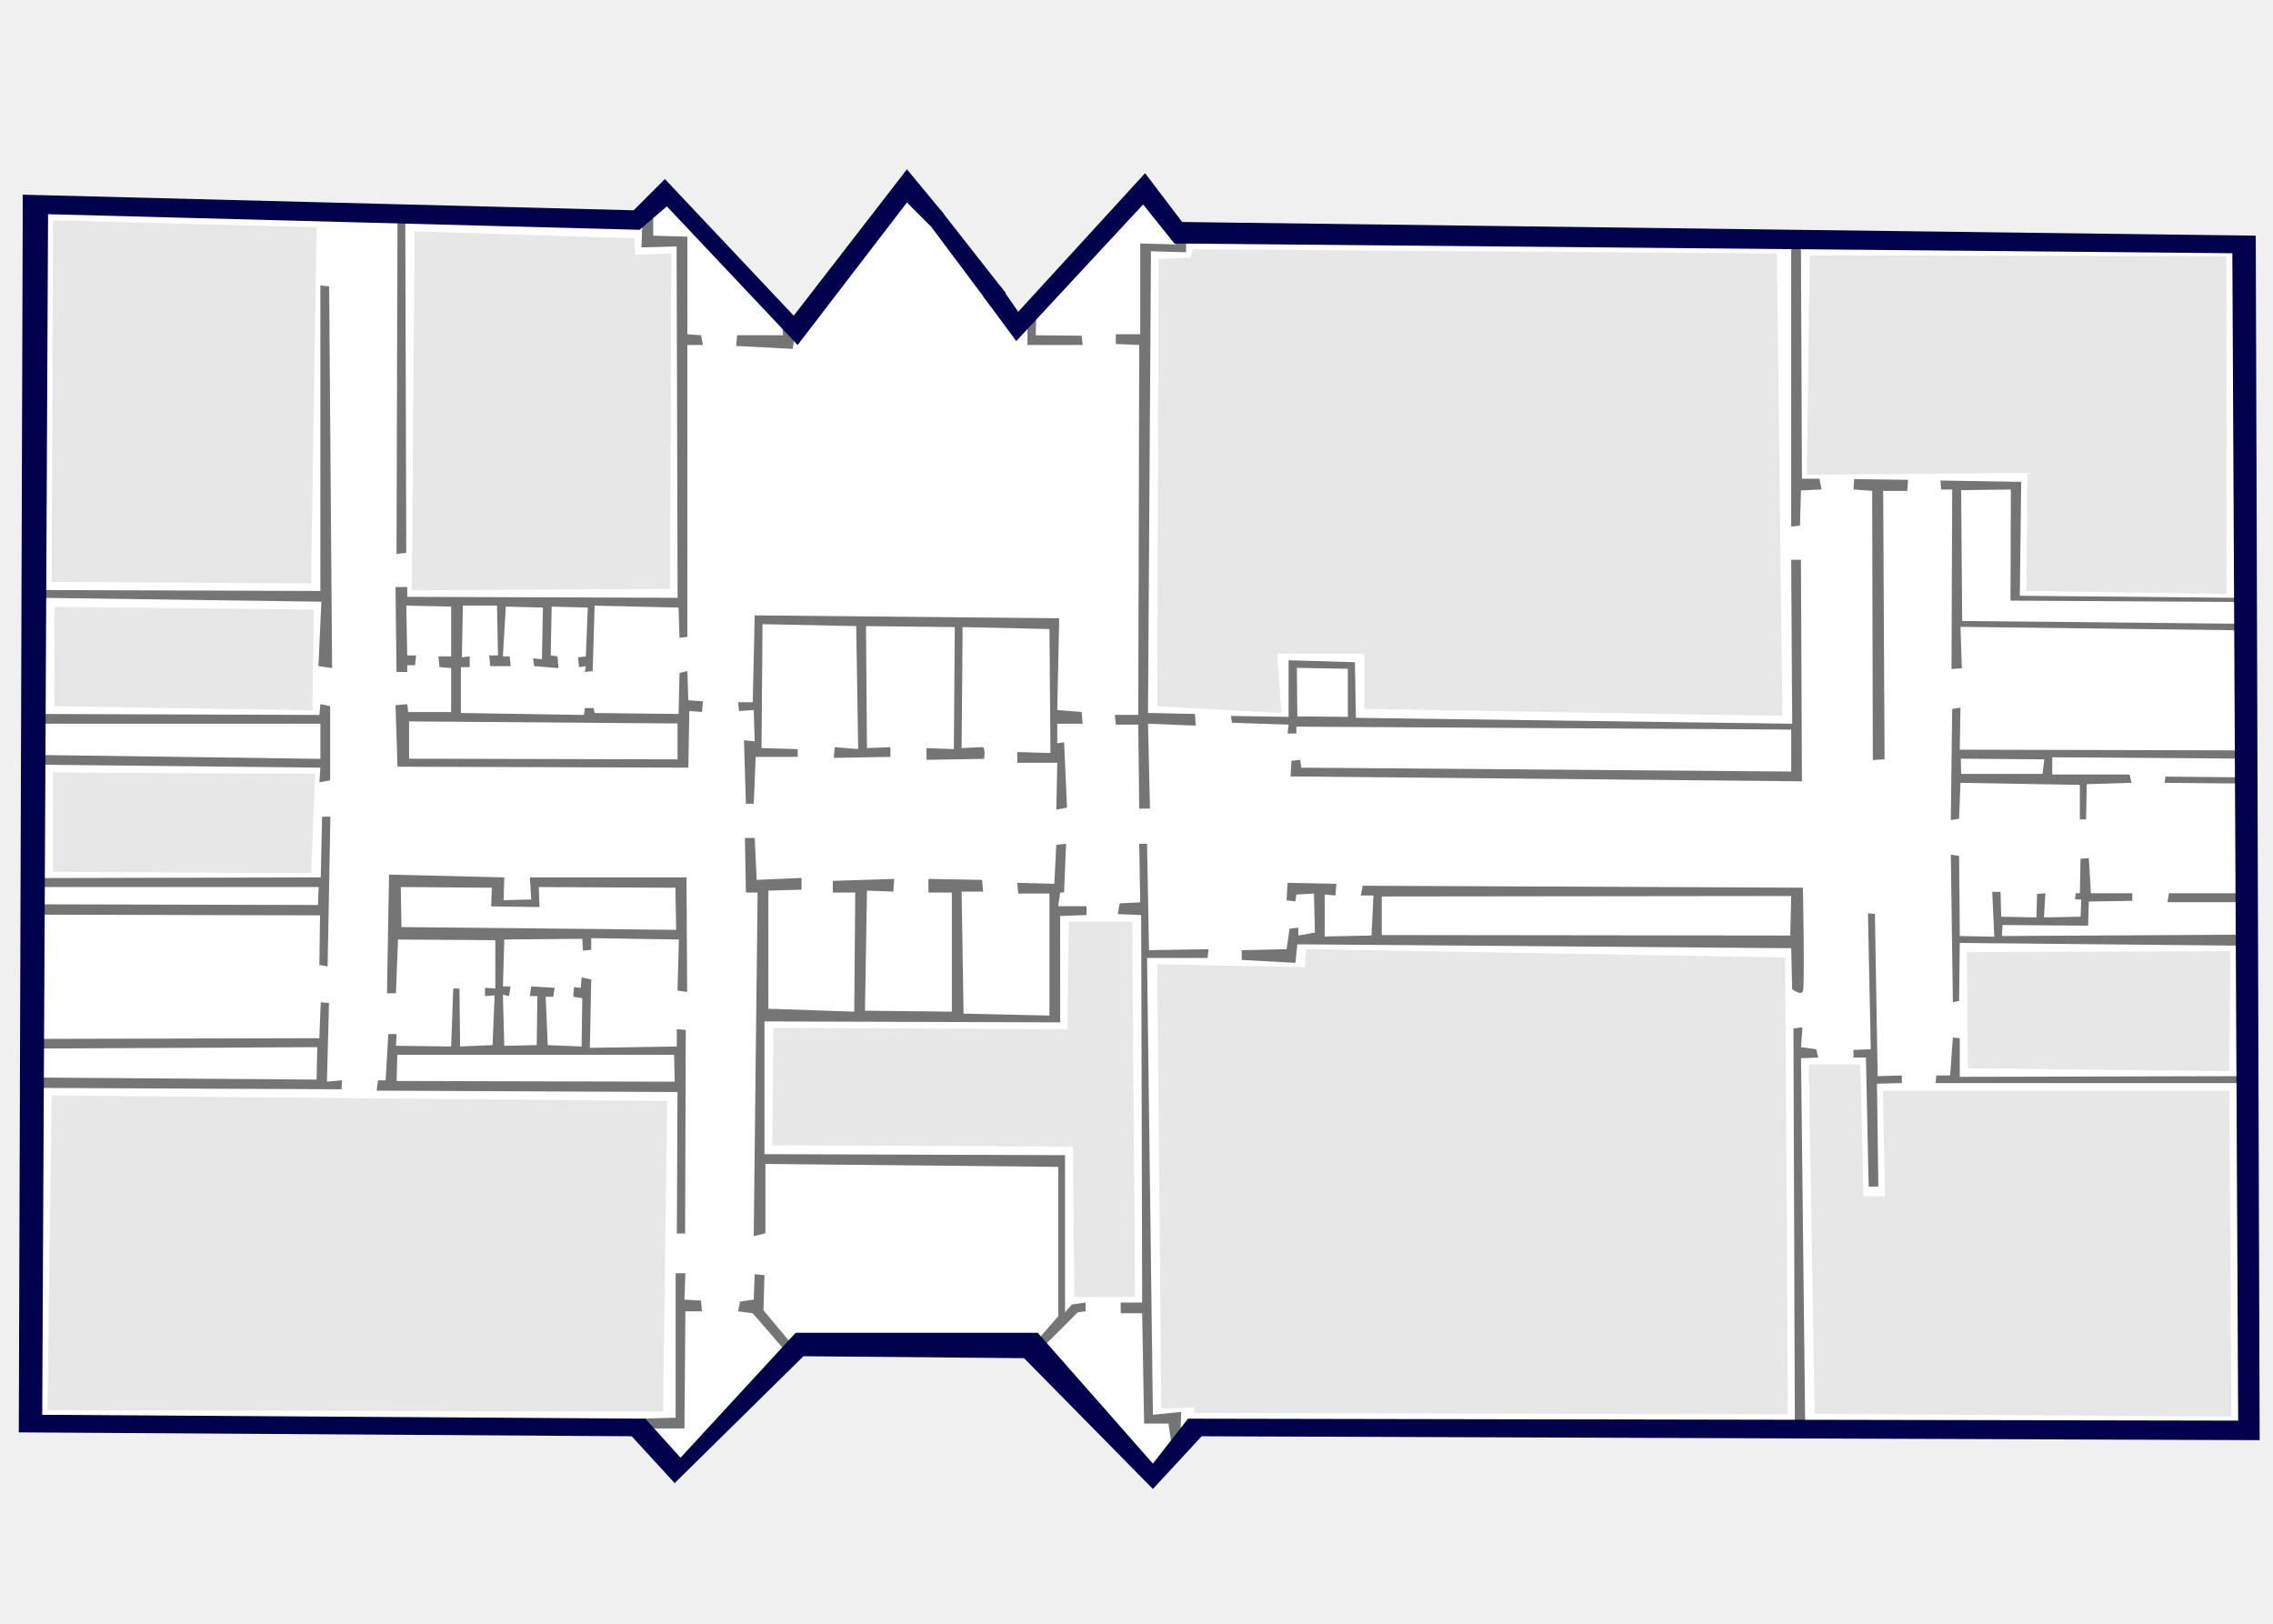
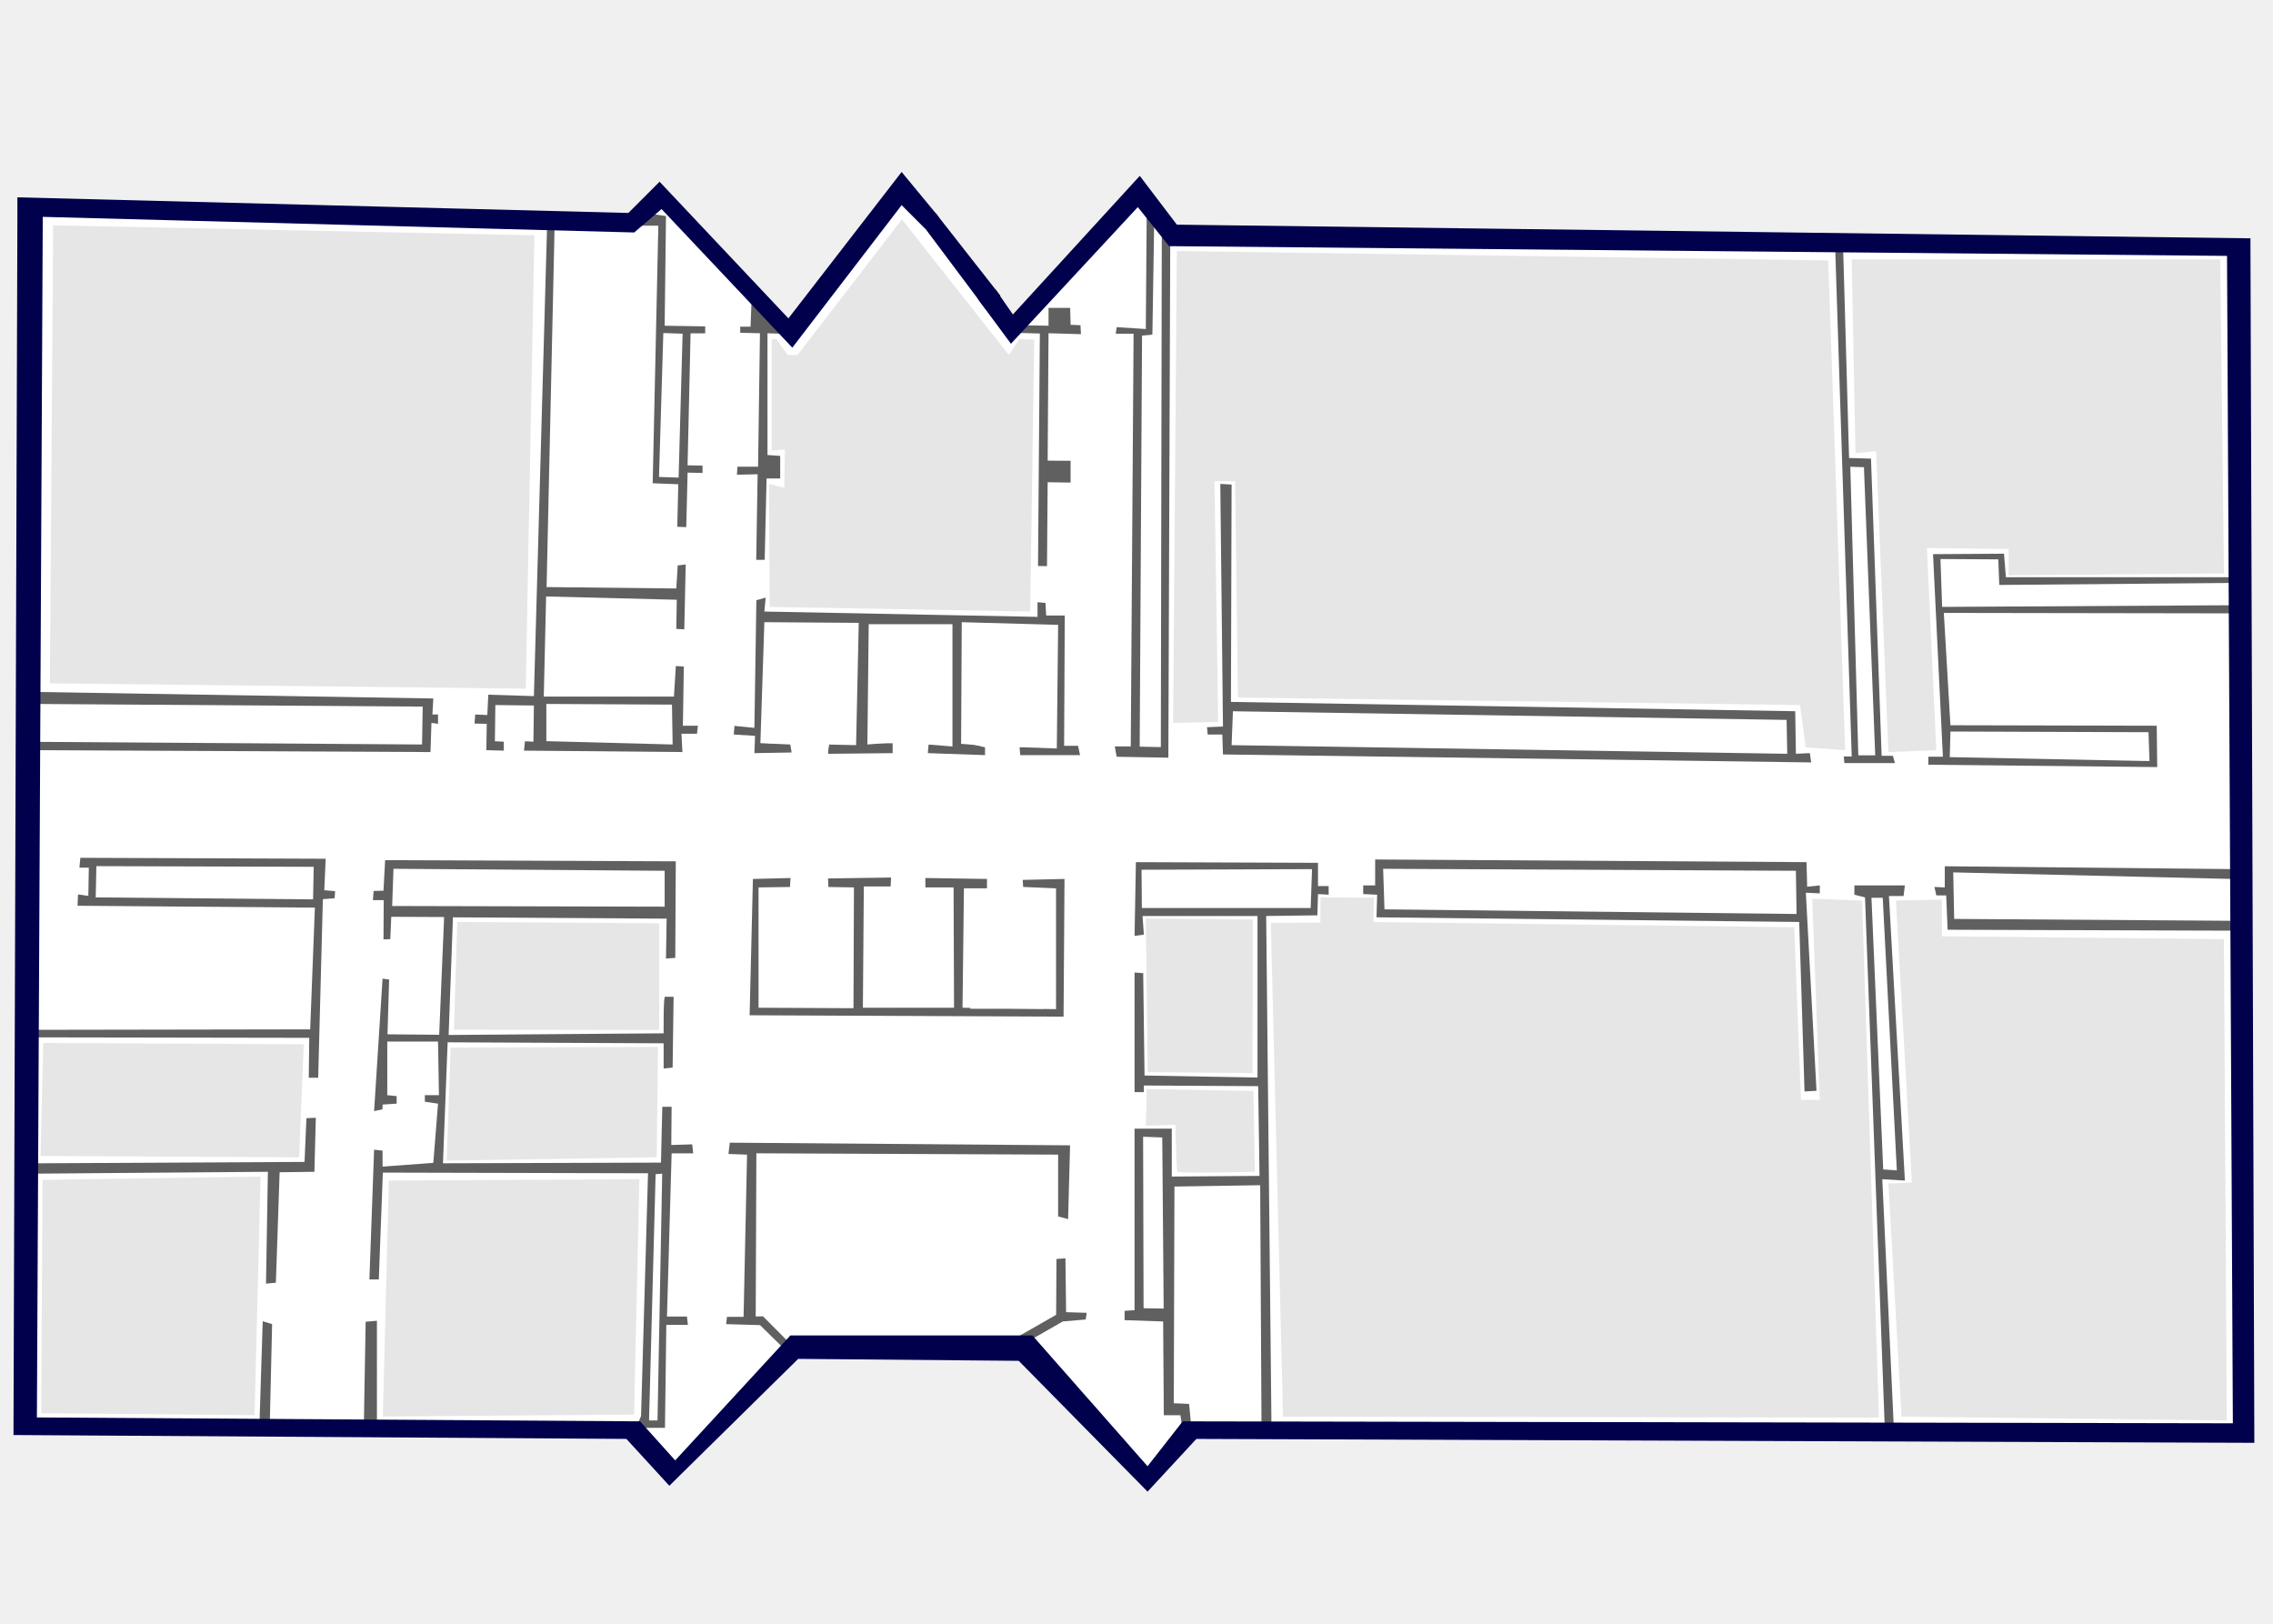
<svg xmlns="http://www.w3.org/2000/svg" width="210mm" height="150mm" viewBox="0 0 210 150" version="1.1" id="svg1" xml:space="preserve">
  <defs id="defs1" />
-   <g id="layer1" style="display:inline" />
  <path style="display:inline;fill:#ffffff;fill-opacity:1;stroke-width:0.275" d="m 3.362,18.949 -0.51,112.983 56.364,-0.255 3.316,4.336 11.477,-11.732 21.934,0.255 10.457,11.987 4.591,-5.101 96.916,1.02 L 207.14,22.52 108.694,21.5 105.633,17.164 93.902,30.171 83.955,16.654 73.243,30.936 61.256,17.419 l -2.55,3.571 z" id="path39" />
  <g id="layer2" style="display:inline">
    <g id="layer5" style="display:inline" transform="matrix(1.038328,0,0,1.038328,-4.034073,-48.38164)">
-       <path style="display:inline;fill:#757575;fill-opacity:1;stroke-width:0.265" d="m 7.295,99.087 25.097,0.087 V 71.992 l 0.782,0.087 0.261,33.955 -1.216,-0.174 0.261,-5.732 -25.097,-0.347" id="path3" />
-       <path style="fill:#757575;fill-opacity:1;stroke-width:0.265" d="m 39.253,65.739 -0.087,30.134 0.868,-0.087 -0.087,-29.787" id="path4" />
-       <path style="fill:#757575;fill-opacity:1;stroke-width:0.265" d="m 60.703,172.816 3.3,-0.087 v -12.853 h 0.868 l -0.087,2.345 1.476,0.087 0.087,0.955 H 64.871 l -0.087,10.421 h -4.082" id="path5" />
-       <path style="fill:#757575;fill-opacity:1;stroke-width:0.265" d="m 73.642,166.65 -2.779,-3.213 -1.303,-0.174 0.174,-0.868 1.216,-0.174 0.087,-2.258 0.868,0.087 -0.087,3.126 2.692,3.213" id="path6" />
-       <path style="fill:#757575;fill-opacity:1;stroke-width:0.265" d="m 7.208,110.116 25.097,0.087 0.087,-0.955 0.868,0.174 v 6.6 l -0.955,0.174 0.087,-1.303 -25.097,-0.261 0.087,-0.868 25.011,0.347 v -3.126 H 6.774" id="path7" />
-       <path style="fill:#757575;fill-opacity:1;stroke-width:0.265" d="m 61.05,66.174 -0.087,2.432 3.126,-0.087 0.087,31.263 -24.055,-0.087 v -0.868 h -1.042 l 0.087,7.555 h 0.955 v -0.608 h 0.695 l 0.087,-0.868 h -0.782 l -0.087,-4.429 3.995,0.087 v 4.429 h -1.129 l 0.087,0.955 1.042,0.087 v 3.908 H 40.208 l -0.087,-0.695 -1.042,0.087 0.174,5.471 25.879,0.087 0.087,-5.037 1.129,0.087 0.087,-0.955 -1.303,-0.087 -0.087,-2.605 -0.695,0.174 -0.087,3.647 -7.468,-0.087 -0.087,-0.434 h -0.782 l -0.087,0.608 -10.942,-0.174 v -4.082 h 0.782 v -0.955 l -0.695,0.087 0.087,-4.603 h 3.039 l 0.087,4.429 h -0.782 l 0.087,0.955 h 1.824 l -0.087,-0.868 h -0.608 l 0.261,-4.429 3.3,0.087 -0.087,4.603 -0.782,-0.087 0.087,0.695 2.171,0.174 -0.087,-1.042 -0.608,-0.087 0.087,-4.342 3.213,0.087 -0.174,4.342 -0.695,0.087 0.087,0.868 0.608,-0.087 -0.087,0.521 0.695,-0.087 0.174,-5.818 7.468,0.174 0.087,2.692 0.695,-0.087 V 77.289 h 1.389 L 66.261,76.421 65.045,76.334 V 67.65 l -3.039,-0.087 v -1.997" id="path8" />
-       <path style="fill:#757575;fill-opacity:1;stroke-width:0.265" d="m 69.474,76.421 h 4.082 l -0.087,-1.216 1.129,1.129 -0.174,1.303 -5.037,-0.261" id="path9" />
-       <path style="fill:#757575;fill-opacity:1;stroke-width:0.265" d="m 95.309,74.945 v 2.345 h 4.907 l -0.087,-0.825 -4.082,-0.043 0.043,-2.041" id="path10" />
-       <path style="fill:#757575;fill-opacity:1;stroke-width:0.265" d="m 108.466,67.389 v 0.955 l -3.126,-0.087 v 8.076 h -2.171 v 0.868 l 2.084,0.087 -0.087,32.913 h -2.084 l 0.087,0.868 h 1.997 l 0.087,7.468 h 0.955 l -0.174,-7.555 4.255,0.174 -0.087,-1.042 -4.168,-0.087 0.261,-41.076 3.126,0.087 v -1.216" id="path11" />
-       <path style="fill:#757575;fill-opacity:1;stroke-width:0.265" d="m 163.263,68.084 v 25.358 l 0.782,-0.087 0.087,-3.126 1.824,-0.087 -0.174,-0.955 h -1.563 l -0.087,-20.842" id="path12" />
-       <path style="fill:#757575;fill-opacity:1;stroke-width:0.265" d="m 113.416,110.289 5.124,0.087 v -5.037 l 5.905,0.174 0.087,4.95 38.818,0.521 -0.087,-14.589 h 0.868 l 0.087,19.713 -45.505,-0.434 0.087,-1.389 0.782,-0.087 0.087,0.695 43.595,0.347 v -3.734 l -44.029,-0.261 v 0.608 h -0.782 l 0.087,-0.782 -5.037,-0.174" id="path13" />
-       <path style="fill:#757575;fill-opacity:1;stroke-width:0.265" d="m 100.129,109.942 -2.171,-0.174 0.174,-8.163 -27.095,-0.261 -0.174,7.729 h -1.303 l 0.087,0.782 1.303,-0.087 0.087,2.779 -0.955,-0.087 0.174,5.645 h 0.695 l 0.174,-4.168 h 3.734 v -0.695 l -3.213,-0.087 0.087,-11.029 8.337,0.174 0.174,10.942 -2.084,-0.174 -0.087,0.955 5.037,-0.087 v -0.868 l -2.084,0.087 -0.087,-10.855 7.903,0.087 -0.087,10.855 -2.432,-0.087 v 1.042 l 5.124,-0.087 c 0,0 0.174,-1.042 -0.174,-1.042 -0.347,0 -1.824,0.087 -1.824,0.087 l 0.087,-10.768 7.729,0.174 0.087,11.029 -2.953,-0.087 v 0.955 h 3.561 l -0.087,4.168 0.955,-0.174 -0.261,-5.818 -0.608,0.087 v -1.737 h 2.258" id="path14" />
-       <path style="fill:#757575;fill-opacity:1;stroke-width:0.265" d="m 96.655,166.476 3.126,-3.126 0.695,-0.087 v -0.782 l -1.216,0.174 -0.608,0.695 v -13.982 l -26.747,-0.087 v -11.811 l 26.313,0.087 v -9.466 l 2.345,-0.087 v -0.782 h -2.518 l 0.174,-1.216 h 0.347 l 0.174,-4.342 -0.868,0.087 -0.174,3.474 -3.3,-0.087 0.087,0.955 h 2.779 V 136.95 l -7.642,-0.174 -0.174,-10.855 h 1.911 l -0.087,-1.042 -4.776,-0.087 v 1.216 h 2.084 v 10.595 l -7.729,-0.087 0.174,-10.682 2.345,0.087 0.087,-1.129 -5.471,0.174 v 1.042 h 1.997 l -0.087,10.595 -7.642,-0.261 v -10.508 l 2.953,-0.087 v -1.042 l -3.995,0.174 -0.174,-3.734 H 70.168 l 0.087,4.863 h 1.042 l -0.347,30.568 1.042,-0.261 V 150.15 l 26.053,0.261 v 13.287 l -2.345,2.692" id="path15" />
-       <path style="fill:#757575;fill-opacity:1;stroke-width:0.265" d="m 7.492,124.717 24.931,-0.061 0.123,-5.404 h 0.737 l -0.246,13.325 -0.737,-0.123 0.061,-4.421 -25.054,-0.061" id="path16" />
-       <path style="fill:#757575;fill-opacity:1;stroke-width:0.265" d="m 7.246,139.025 25.054,-0.061 0.123,-3.193 0.737,0.061 -0.184,7 1.351,-0.123 -0.061,0.798 -27.51,-0.123" id="path17" />
-       <path style="fill:#757575;fill-opacity:1;stroke-width:0.265" d="m 64.845,156.341 h -0.737 l 0.061,-12.588 -26.773,-0.123 0.123,-0.921 h 0.675 l 0.246,-4.114 h 0.737 l -0.061,1.044 4.913,0.061 0.184,-5.158 h 0.553 l 0.061,5.158 2.886,-0.123 0.184,-4.421 -0.86,0.061 v -0.737 l 0.921,0.061 v -4.298 l -8.658,-0.061 -0.184,4.79 h -0.798 l 0.184,-10.562 10.255,0.246 -0.061,2.026 2.456,-0.061 -0.123,-1.965 h 13.939 l 0.061,10.194 -0.86,-0.123 0.123,-4.544 -7.799,-0.123 v 1.044 l -0.737,0.061 -0.061,-1.044 -6.939,0.061 -0.123,4.176 h 0.675 l -0.123,0.86 -0.553,-0.123 0.123,4.544 2.886,-0.061 0.061,-4.36 h -0.675 l 0.123,-0.86 2.088,0.123 -0.123,0.798 h -0.675 l 0.184,4.298 3.009,0.123 0.061,-4.298 -0.798,-0.123 0.061,-0.86 0.614,0.061 0.061,-0.921 0.86,0.184 -0.123,6.079 7.737,-0.123 v -1.535 l 0.798,0.061" id="path18" />
-       <path style="fill:#757575;fill-opacity:1;stroke-width:0.265" d="M 108.118,175.074 107.858,173.25 h -2.171 l -0.174,-9.813 h -1.911 v -0.955 h 1.911 l -0.087,-34.476 -2.084,-0.087 0.174,-0.955 1.824,-0.087 -0.087,-5.211 h 0.695 l 0.174,9.466 5.297,-0.087 -0.087,0.782 h -5.384 l 0.521,40.642 2.518,-0.261 L 108.9,174.9" id="path19" />
-       <path style="fill:#757575;fill-opacity:1;stroke-width:0.265" d="m 114.371,131.132 3.995,-0.087 0.261,-1.824 0.782,-0.087 v 0.695 l 1.476,-0.261 -0.087,-3.474 -1.563,0.087 -0.087,0.608 -0.782,-0.087 0.087,-1.563 4.342,0.087 -0.087,1.042 -0.955,-0.087 v 3.734 l 4.168,-0.087 0.174,-3.561 h -1.129 l 0.174,-0.868 39.166,0.174 c 0,0 0.174,8.771 0,9.205 -0.174,0.434 -0.955,-0.174 -0.955,-0.174 l -0.087,-3.647 -43.942,-0.347 -0.174,1.65 L 114.371,132" id="path20" />
-       <path style="fill:#757575;fill-opacity:1;stroke-width:0.265" d="m 163.464,138.104 0.123,35.37 0.921,0.061 -0.368,-32.791 1.535,-0.061 -0.184,-0.737 -1.351,-0.184 0.123,-1.781" id="path21" />
-       <path style="fill:#757575;fill-opacity:1;stroke-width:0.265" d="m 170.096,127.849 0.246,12.097 -1.535,0.061 v 0.675 h 1.105 l 0.246,11.483 h 0.86 l -0.123,-9.15 2.211,-0.061 v -0.675 l -2.149,0.061 -0.246,-14.431" id="path22" />
-       <path style="fill:#757575;fill-opacity:1;stroke-width:0.265" d="m 168.868,89.224 4.79,0.061 -0.061,0.983 h -2.149 l 0.123,23.887 -1.044,0.061 -0.061,-23.949 -1.658,-0.123" id="path23" />
-       <path style="fill:#757575;fill-opacity:1;stroke-width:0.265" d="m 176.176,142.279 h 1.228 l 0.246,-3.377 0.614,0.061 v 3.439 l 25.115,-0.061 -0.061,0.614 h -27.203" id="path24" />
-       <path style="fill:#757575;fill-opacity:1;stroke-width:0.265" d="m 177.465,122.629 0.184,13.141 0.553,-0.123 0.061,-5.158 25.177,0.246 -0.246,-0.983 -21.185,0.123 0.061,-0.983 7.614,0.061 0.061,-2.149 3.869,-0.061 v -0.675 h -3.684 l -0.184,-3.132 -0.737,0.061 -0.061,3.07 h -0.368 l -0.061,0.553 h 0.553 l -0.061,1.535 -3.255,0.061 0.123,-2.149 -0.737,0.061 -0.061,2.088 -3.132,-0.061 -0.061,-2.211 h -0.737 l 0.184,3.991 -3.07,-0.061 -0.061,-7.123" id="path25" />
-       <path style="fill:#757575;fill-opacity:1;stroke-width:0.265" d="m 177.588,109.672 -0.123,9.886 0.737,-0.123 0.123,-3.193 10.623,0.184 v 3.07 h 0.553 l 0.061,-3.132 3.991,-0.123 -0.184,-0.737 h -6.878 v -1.535 l 17.255,0.123 -0.368,-0.737 -25.115,-0.061 0.061,-3.746" id="path26" />
-       <path style="fill:#757575;fill-opacity:1;stroke-width:0.265" d="m 203.195,99.786 -19.589,-0.184 0.123,-10.132 -7.185,-0.123 0.061,0.798 h 0.983 l -0.061,15.966 0.921,-0.061 -0.123,-3.684 24.87,0.307" id="path27" />
-       <path style="fill:#757575;fill-opacity:1;stroke-width:0.265" d="m 196.87,126.068 h 6.878 l -0.184,0.798 h -6.816" id="path28" />
-       <path style="fill:#757575;fill-opacity:1;stroke-width:0.265" d="m 196.563,115.69 -0.061,0.553 6.571,0.061 v -0.553" id="path29" />
+       <path style="display:inline;fill:#606060;fill-opacity:1;stroke-width:0.265" d="m 174.149,132.393 -1.842,-49.494 -0.983,-0.246 v -0.86 h 4.667 l -0.123,0.983 h -1.351 l 1.474,26.282 -2.088,-0.123 1.105,23.826 z" id="path3" transform="matrix(0.9630873,0,0,0.9630873,3.885164,46.59575)" />
+       <path style="display:inline;fill:#606060;fill-opacity:1;stroke-width:0.265" d="m 206.293,80.286 -26.617,-0.261 v 1.954 l -0.955,-0.043 0.174,0.782 h 0.912 l 0.13,3.17 26.443,0.087 -0.087,-0.912 -25.749,-0.174 -0.087,-4.299 25.836,0.608 z" id="path4" transform="matrix(0.9630873,0,0,0.9630873,3.885164,46.59575)" />
+       <path style="display:inline;fill:#606060;fill-opacity:1;stroke-width:0.265" d="m 117.471,131.901 -0.491,-47.283 4.728,-0.061 0.061,-1.965 0.983,0.061 v -0.798 h -0.983 v -2.149 l -16.825,-0.061 -0.123,6.816 0.86,-0.123 -0.123,-1.719 h 10.623 v 14.922 l -10.439,-0.184 -0.123,-9.457 -0.798,-0.061 v 11.053 h 0.86 v -0.614 l 10.562,0.061 0.123,8.29 -8.106,0.061 v -4.421 h -3.439 v 16.764 l -0.921,0.061 v 0.86 l 3.562,0.123 0.061,8.658 h 1.535 l 0.246,1.658 c 0,0 0.737,-0.43 0.737,-0.675 0,-0.246 -0.184,-2.026 -0.184,-2.026 l -1.412,-0.061 0.061,-20.019 7.921,-0.123 0.123,22.536 z" id="path5" transform="matrix(0.9630873,0,0,0.9630873,3.885164,46.59575)" />
+       <path style="display:inline;fill:#606060;fill-opacity:1;stroke-width:0.265" d="m 167.824,100.768 -1.105,0.061 -0.491,-15.659 -39.055,-0.43 0.061,-2.088 -1.29,-0.061 v -0.798 h 1.105 v -2.395 l 39.853,0.246 0.061,2.272 1.167,-0.123 v 0.737 l -1.29,-0.061 z" id="path6" transform="matrix(0.9630873,0,0,0.9630873,3.885164,46.59575)" />
+       <path style="display:inline;fill:#606060;fill-opacity:1;stroke-width:0.265" d="m 33.782,122.1 -0.174,9.987 h 1.216 v -10.074 z" id="path7" transform="matrix(0.9630873,0,0,0.9630873,3.885164,46.59575)" />
+       <path style="display:inline;fill:#606060;fill-opacity:1;stroke-width:0.265" d="m 34.997,118.192 h -0.868 l 0.434,-11.984 0.782,0.087 v 1.476 l 4.689,-0.347 0.434,-5.471 -1.216,-0.174 v -0.608 h 1.303 l -0.087,-4.95 h -4.689 v 4.95 l 0.868,0.087 v 0.695 l -1.303,0.087 v 0.434 l -0.782,0.174 0.782,-12.245 0.608,0.087 -0.152,5.059 4.776,0.043 0.456,-10.877 -4.885,-0.022 -0.087,2.063 -0.63,0.022 0.022,-3.626 h -0.999 l 0.065,-0.847 0.912,-0.022 0.152,-2.822 26.852,0.107 -0.046,8.919 -0.86,0.061 0.061,-3.684 -19.742,-0.123 -0.399,10.869 19.865,-0.153 c 0,0 -0.031,-3.377 0.123,-3.377 h 0.798 l -0.092,6.54 -0.829,0.092 v -2.333 l -19.957,-0.092 -0.43,11.176 20.141,-0.061 0.123,-5.158 h 0.86 l -0.031,3.531 1.934,-0.061 0.092,0.829 H 62.051 l -0.43,15.075 h 1.842 l 0.092,0.768 h -1.996 l -0.123,9.518 h -3.684 l 1.29,-0.645 0.184,-0.461 0.645,-22.413 -24.501,-0.061 z" id="path8" transform="matrix(0.9630873,0,0,0.9630873,3.885164,46.59575)" />
+       <path style="display:inline;fill:#606060;fill-opacity:1;stroke-width:0.265" d="m 3.039,107.467 25.097,-0.13 0.174,-4.038 0.868,-0.043 -0.13,4.993 -3.213,0.043 -0.347,10.204 -0.912,0.087 0.174,-10.334 -21.797,0.174 z" id="path9" transform="matrix(0.9630873,0,0,0.9630873,3.885164,46.59575)" />
+       <path style="display:inline;fill:#606060;fill-opacity:1;stroke-width:0.265" d="m 24.272,122.057 -0.304,9.639 0.955,-0.043 0.217,-9.336 z" id="path10" transform="matrix(0.9630873,0,0,0.9630873,3.885164,46.59575)" />
+       <path style="display:inline;fill:#606060;fill-opacity:1;stroke-width:0.265" d="m 28.528,99.564 h 0.868 l 0.434,-16.5 1.086,-0.087 0.043,-0.651 -0.999,-0.087 0.13,-2.909 -22.666,-0.087 -0.087,0.912 h 0.868 l -0.043,2.605 -0.955,-0.13 -0.043,1.042 21.928,0.174 -0.434,11.246 -25.445,0.043 v 0.695 l 25.358,0.043 z" id="path11" transform="matrix(0.9630873,0,0,0.9630873,3.885164,46.59575)" />
+       <path style="display:inline;fill:#606060;fill-opacity:1;stroke-width:0.265" d="m 2.953,63.916 37.082,0.608 -0.087,1.476 h 0.521 V 66.868 L 39.861,66.782 39.774,69.474 2.779,69.3 Z" id="path12" transform="matrix(0.9630873,0,0,0.9630873,3.885164,46.59575)" />
+       <path style="display:inline;fill:#606060;fill-opacity:1;stroke-width:0.265" d="m 43.84,66.843 0.066,-0.838 1.116,0.049 0.092,-1.878 4.212,0.13 1.216,-43.334 h 0.695 l -0.738,33.261 11.984,0.13 0.13,-2.128 0.738,-0.087 -0.13,5.992 -0.738,-0.043 0.043,-2.692 -12.071,-0.304 L 50.238,64.35 h 12.028 l 0.174,-2.822 0.738,0.043 -0.087,5.471 h 1.389 l -0.087,0.738 h -1.433 l 0.087,1.693 -14.633,-0.13 0.087,-0.868 0.782,0.043 0.043,-3.343 -3.561,-0.043 -0.043,3.343 0.825,0.043 v 0.825 l -1.614,-0.043 0.036,-2.434 z" id="path13" transform="matrix(0.9630873,0,0,0.9630873,3.885164,46.59575)" />
+       <path style="display:inline;fill:#606060;fill-opacity:1;stroke-width:0.265" d="m 59.626,19.712 c 0.307,0 1.904,0.246 1.904,0.246 l -0.123,10.132 3.746,0.061 v 0.645 H 63.801 l -0.276,12.189 1.382,0.031 v 0.675 l -1.382,-0.031 -0.123,5.035 -0.829,-0.031 0.092,-3.93 -2.364,-0.092 0.522,-23.795 h -1.781 z" id="path14" transform="matrix(0.9630873,0,0,0.9630873,3.885164,46.59575)" />
+       <path style="display:inline;fill:#606060;fill-opacity:1;stroke-width:0.265" d="m 69.43,27.92 -0.087,2.258 h -0.955 v 0.564 l 1.824,0.043 -0.174,12.332 H 68.128 l -0.043,0.738 1.911,-0.043 -0.13,7.903 h 0.782 l 0.174,-7.512 h 1.259 V 42.118 L 70.907,42.032 V 30.786 l 1.259,0.043 -0.217,-1.216 z" id="path15" transform="matrix(0.9630873,0,0,0.9630873,3.885164,46.59575)" />
+       <path style="display:inline;fill:#606060;fill-opacity:1;stroke-width:0.265" d="m 94.311,30.047 2.562,0.043 v -1.65 h 1.997 l 0.043,1.563 0.912,0.043 0.043,0.825 -2.996,-0.087 -0.08,11.769 2.119,0.015 v 2.011 l -2.119,-0.031 -0.061,7.753 -0.829,-0.015 0.169,-21.477 -2.272,-0.061 z" id="path16" transform="matrix(0.9630873,0,0,0.9630873,3.885164,46.59575)" />
+       <path style="display:inline;fill:#606060;fill-opacity:1;stroke-width:0.265" d="m 69.881,55.45 -0.184,11.79 -1.842,-0.184 -0.061,0.798 1.965,0.123 -0.061,1.597 3.439,-0.061 -0.123,-0.737 -2.763,-0.123 0.368,-11.176 8.72,0.061 -0.246,11.299 -2.64,-0.061 0.061,0.86 5.956,-0.061 v -0.983 l -2.333,0.184 0.123,-11.115 h 7.737 v 11.299 l -2.211,-0.184 -0.061,0.798 5.281,0.184 v -0.86 l -2.211,-0.184 0.061,-11.237 8.904,0.246 -0.123,11.422 -3.439,-0.123 0.061,0.737 h 5.527 L 99.602,68.898 h -1.29 l 0.061,-12.036 h -1.719 l -0.061,-1.167 -0.737,-0.061 v 1.351 l -25.238,-0.491 0.123,-1.29" id="path17" transform="matrix(0.9630873,0,0,0.9630873,3.885164,46.59575)" />
+       <path style="display:inline;fill:#606060;fill-opacity:1;stroke-width:0.265" d="m 69.561,81.197 -0.304,12.592 29.005,0.13 0.087,-12.722 -3.864,0.087 0.043,0.651 3.039,0.13 v 11.159 l -8.641,-0.13 0.13,-11.029 h 2.171 v -0.868 l -5.732,-0.087 v 0.868 h 2.605 l 0.043,11.116 H 79.721 l 0.087,-11.203 h 2.475 l 0.043,-0.825 -6.036,0.087 0.043,0.782 2.562,0.043 -0.043,11.159 -8.771,-0.043 V 81.979 l 2.909,-0.043 0.043,-0.825 z" id="path18" transform="matrix(0.9630873,0,0,0.9630873,3.885164,46.59575)" />
+       <path style="display:inline;fill:#606060;fill-opacity:1;stroke-width:0.265" d="m 97.759,112.374 v -5.711 l -27.879,-0.123 -0.061,15.075 0.675,-0.015 2.456,2.472 -0.414,0.614 -2.318,-2.272 -3.132,-0.092 0.077,-0.675 h 1.535 l 0.322,-14.983 -1.719,-0.061 0.123,-1.044 31.44,0.246 -0.184,6.816 z" id="path19" transform="matrix(0.9630873,0,0,0.9630873,3.885164,46.59575)" />
+       <path style="display:inline;fill:#606060;fill-opacity:1;stroke-width:0.265" d="m 94.136,123.427 3.439,-1.965 0.031,-5.158 0.829,-0.061 0.061,4.974 1.904,0.061 -0.092,0.614 -2.119,0.184 -3.592,2.057 z" id="path20" transform="matrix(0.9630873,0,0,0.9630873,3.885164,46.59575)" />
+       <path style="display:inline;fill:#606060;fill-opacity:1;stroke-width:0.265" d="m 105.947,19.192 -0.087,11.203 -2.692,-0.174 -0.087,0.608 h 1.65 l -0.261,38.124 h -1.476 l 0.174,0.955 4.776,0.087 0.174,-47.937 -0.782,-0.434 -0.087,47.394 -1.954,-0.043 0.217,-37.972 0.955,-0.087 0.174,-10.768 z" id="path21" transform="matrix(0.9630873,0,0,0.9630873,3.885164,46.59575)" />
+       <path style="display:inline;fill:#606060;fill-opacity:1;stroke-width:0.265" d="m 112.743,44.704 0.246,22.413 -1.474,0.061 0.061,0.675 h 1.351 l 0.061,1.842 54.345,0.737 -0.123,-0.86 -1.29,0.061 -0.061,-3.93 -52.134,-0.86 0.061,-20.08 z" id="path22" transform="matrix(0.9630873,0,0,0.9630873,3.885164,46.59575)" />
+       <path style="display:inline;fill:#606060;fill-opacity:1;stroke-width:0.265" d="m 169.544,22.72 1.535,47.16 h -0.737 l 0.061,0.614 h 4.667 L 174.886,69.819 h -1.044 l -0.983,-27.449 -2.026,-0.061 -0.553,-19.589 z" id="path23" transform="matrix(0.9630873,0,0,0.9630873,3.885164,46.59575)" />
+       <path style="display:inline;fill:#606060;fill-opacity:1;stroke-width:0.265" d="m 206.207,53.321 h -20.886 l -0.174,-2.171 -6.557,0.043 0.912,18.714 h -1.346 v 0.738 l 21.146,0.217 -0.043,-3.821 -19.062,-0.043 -0.608,-10.378 26.878,0.043 z" id="path24" transform="matrix(0.9630873,0,0,0.9630873,3.885164,46.59575)" />
    </g>
    <g id="g45" style="display:inline;fill:#ffffff;fill-opacity:1" transform="matrix(1.163316,0,0,1.163316,-11.36289,-70.17699)">
-       <path style="display:inline;fill:#ffffff;fill-opacity:1;stroke-width:0.265" d="M 7.43,125.515 H 32.238 l -0.061,1.597 -25.238,-0.061" id="path30" transform="matrix(0.8925586,0,0,0.8925586,6.299935,18.73554)" />
-       <path style="display:inline;fill:#ffffff;fill-opacity:1;stroke-width:0.265" d="m 7,139.884 25.115,-0.123 -0.061,2.886 -25.3,-0.184" id="path31" transform="matrix(0.8925586,0,0,0.8925586,6.299935,18.73554)" />
-       <path style="fill:#ffffff;fill-opacity:1;stroke-width:0.236" d="m 41.652,133.944 -0.055,-3.179 7.235,0.055 -0.055,1.48 3.837,0.055 -0.055,-1.589 10.852,0.055 0.055,3.343 z" id="path32" />
-       <path style="fill:#ffffff;fill-opacity:1;stroke-width:0.236" d="m 42.255,117.611 v 2.96 l 21.321,0.055 v -2.85" id="path33" />
-       <path style="fill:#ffffff;fill-opacity:1;stroke-width:0.236" d="m 41.323,144.084 -0.055,2.083 22.088,0.055 -0.055,-2.138" id="path34" />
-       <path style="fill:#ffffff;fill-opacity:1;stroke-width:0.236" d="m 119.506,131.515 v 3.062 l 32.439,0.039 0.077,-3.139" id="path35" />
-       <path style="fill:#ffffff;fill-opacity:1;stroke-width:0.236" d="m 112.801,117.214 -0.039,-3.856 4.05,0.077 v 3.817" id="path36" />
-       <path style="fill:#ffffff;fill-opacity:1;stroke-width:0.236" d="m 165.493,120.571 0.027,1.206 h 6.467 l 0.137,-1.151" id="path37" />
-       <path style="fill:#ffffff;fill-opacity:1;stroke-width:0.236" d="m 165.602,109.636 -0.082,-10.386 3.946,-0.055 -0.027,8.824 18.005,0.11 0.027,1.726 z" id="path38" />
+       <path style="display:inline;fill:#ffffff;fill-opacity:1;stroke-width:0.255" d="m 6.96,109.225 34.538,0.237 -0.059,3.371 -34.538,-0.237 z" id="path25" transform="matrix(0.8925586,0,0,0.8925586,6.299934,18.73554)" />
+       <path style="fill:#ffffff;fill-opacity:1;stroke-width:0.227" d="m 53.158,116.225 9.977,0.053 0.053,3.167 -10.029,-0.264 z" id="path26" />
+       <path style="fill:#ffffff;fill-opacity:1;stroke-width:0.227" d="m 41.017,129.316 21.537,0.158 v 2.85 l -21.642,-0.053 z" id="path27" />
+       <path style="fill:#ffffff;fill-opacity:1;stroke-width:0.227" d="m 34.683,129.158 -0.053,2.587 -17.261,-0.158 0.053,-2.481 z" id="path28" />
+       <path style="fill:#ffffff;fill-opacity:1;stroke-width:0.227" d="m 61.836,153.563 0.523,-0.037 -0.373,19.596 h -0.672 z" id="path29" />
+       <path style="fill:#ffffff;fill-opacity:1;stroke-width:0.227" d="m 107.685,116.806 43.971,0.686 0.053,2.692 -44.129,-0.686 z" id="path30" />
+       <path style="fill:#ffffff;fill-opacity:1;stroke-width:0.227" d="m 119.615,129.316 32.78,0.158 0.053,3.431 -32.727,-0.369 z" id="path31" />
+       <path style="fill:#ffffff;fill-opacity:1;stroke-width:0.22" d="m 100.427,129.392 0.026,3.039 h 13.408 l 0.106,-3.088 z" id="path32" />
+       <path style="fill:#ffffff;fill-opacity:1;stroke-width:0.227" d="m 62.448,86.771 1.531,0.053 -0.317,11.428 -1.557,-0.053 z" id="path33" />
+       <path style="fill:#ffffff;fill-opacity:1;stroke-width:0.227" d="m 100.552,150.593 1.521,0.059 0.112,13.586 -1.596,-0.026 z" id="path34" />
+       <path style="fill:#ffffff;fill-opacity:1;stroke-width:0.227" d="m 159.33,153.19 1.082,0.075 -1.12,-21.649 h -0.896 z" id="path35" />
+       <path style="fill:#ffffff;fill-opacity:1;stroke-width:0.227" d="m 156.717,97.389 1.082,0.037 0.896,22.88 h -1.344 z" id="path36" />
+       <path style="fill:#ffffff;fill-opacity:1;stroke-width:0.227" d="m 164.668,118.416 15.73,0.053 0.079,2.296 -15.862,-0.317 z" id="path37" />
+       <path style="fill:#ffffff;fill-opacity:1;stroke-width:0.227" d="m 186.838,106.618 -18.29,0.158 -0.079,-2.032 -4.592,-0.026 0.132,3.801 23.094,-0.132 z" id="path38" />
    </g>
-     <g id="layer6" style="display:inline" transform="matrix(1.038328,0,0,1.038328,-4.034073,-48.38164)">
+     <g id="layer6" style="display:inline" transform="matrix(1.038328,0,0,1.038328,-4.525326,-48.13602)">
      <path style="display:inline;fill:#00004c;fill-opacity:1;stroke-width:0.265" d="m 5.905,63.916 54.363,1.389 2.779,-2.779 11.463,12.158 10.074,-13.026 3.3,3.995 -1.216,1.042 -2.084,-2.084 -9.726,12.679 -11.637,-12.332 -2.432,2.084 L 8.163,65.653 7.642,172.468 l 53.668,0.347 3.126,3.474 10.247,-11.116 h 21.537 l 10.247,11.637 3.126,-3.995 93.442,0.174 L 202.516,69.126 108.379,68.258 105.6,64.784 94.311,76.942 l -2.953,-3.995 1.563,-0.868 1.563,2.258 11.289,-12.332 3.3,4.342 95.526,1.216 0.347,107.163 -94.137,-0.347 -4.342,4.689 -11.463,-11.637 -19.626,-0.174 -11.463,11.289 -3.821,-4.168 L 5.558,174.032 5.905,66" id="path1" />
      <path style="display:inline;fill:#00004c;fill-opacity:1;stroke-width:0.267" d="m 86.461,66.393 5.576,7.449 1.332,-1.179 -5.793,-7.387" id="path2" />
    </g>
  </g>
  <g id="layer3" style="display:inline" transform="matrix(1.011481,0,0,1,-0.03178661,0)">
-     <path style="fill:#e7e7e7;fill-opacity:1;stroke-width:0.273" d="m 4.742,101.2 -0.378,29.075 56.229,0.128 0.378,-28.692" id="path40" />
-     <path style="fill:#e7e7e7;fill-opacity:1;stroke-width:0.273" d="m 97.658,85.132 -0.126,9.947 -26.854,-0.128 -0.126,10.839 27.484,0.128 0.126,13.9 h 5.547 l -0.252,-34.686" id="path41" />
-     <path style="display:inline;fill:#e7e7e7;fill-opacity:1;stroke-width:0.273" d="m 4.868,71.36 v 9.181 l 23.576,0.128 0.378,-9.181" id="path42" />
-     <path style="display:inline;fill:#e7e7e7;fill-opacity:1;stroke-width:0.273" d="m 4.994,56.058 v 9.181 l 23.576,0.383 0.126,-9.309" id="path43" />
-     <path style="fill:#e7e7e7;fill-opacity:1;stroke-width:0.273" d="M 4.868,20.352 4.742,53.762 28.444,53.89 28.948,20.989" id="path44" />
-     <path style="fill:#e7e7e7;fill-opacity:1;stroke-width:0.273" d="M 37.899,21.372 37.647,54.527 61.223,54.4 61.349,23.412 58.071,23.54 57.945,22.01" id="path45" />
-     <path style="display:inline;fill:#e7e7e7;fill-opacity:1;stroke-width:0.273" d="m 105.727,89.085 0.378,41.062 3.026,-0.128 v 0.51 l 54.211,0.128 -0.252,-42.209 -43.747,-0.765 -0.126,1.658" id="path46" />
-     <path style="display:inline;fill:#e7e7e7;fill-opacity:1;stroke-width:0.273" d="m 105.727,65.239 0.126,-41.317 2.9,-0.128 0.252,-0.765 53.329,0.383 0.504,42.719 -38.2,-0.638 v -5.101 h -7.943 l 0.378,5.483" id="path47" />
-     <path style="display:inline;fill:#e7e7e7;fill-opacity:1;stroke-width:0.273" d="m 165.333,23.574 -0.267,20.288 20.147,-0.18 -0.089,10.911 18.275,0.271 V 23.665" id="path48" />
-     <path style="display:inline;fill:#e7e7e7;fill-opacity:1;stroke-width:0.273" d="m 179.686,87.956 0.089,10.73 23.891,0.271 0.089,-11.091" id="path49" />
-     <path style="display:inline;fill:#e7e7e7;fill-opacity:1;stroke-width:0.273" d="m 172.019,100.76 h 31.647 l 0.178,30.117 -38.066,-0.271 -0.535,-32.281 h 4.725 l 0.267,12.173 h 1.961" id="path50" />
-     <path style="display:inline;fill:#ffffff;fill-opacity:1;stroke-width:0.273" d="m 70.392,58.38 -0.178,10.279 3.388,-0.09 -0.089,1.984 h -3.833 v 10.37 l 3.922,-0.18 v 2.525 l -2.585,-0.09 v 9.468 l 6.419,0.09 v -9.558 l -1.694,0.09 -0.089,-2.525 h 6.597 l -0.446,2.344 -2.05,-0.09 -0.089,10.009 6.686,-0.09 -0.089,-10.099 H 84.388 l -0.178,-2.164 5.973,0.09 v 2.074 l -1.516,-0.09 v 10.46 h 6.686 l -0.089,-10.279 h -2.942 v -1.984 l 3.566,0.09 0.178,-10.009 h -4.012 l 0.267,-1.894 2.853,-0.361 0.178,-10.009 -6.775,-0.451 0.267,10.46 1.426,0.361 -0.089,1.533 -6.062,-0.09 -0.089,-1.713 2.496,-0.18 v -10.099 l -6.864,-0.18 0.178,10.279 h 2.229 l -0.089,2.074 -6.508,-0.271 0.357,-1.984 h 1.783 l 0.089,-10.099" id="path51" />
+     <path style="display:inline;fill:#ffffff;fill-opacity:1;stroke-width:0.273" d="m 70.392,58.38 -0.178,10.279 3.388,-0.09 -0.089,1.984 h -3.833 v 10.37 l 3.922,-0.18 v 2.525 l -2.585,-0.09 v 9.468 l 6.419,0.09 v -9.558 l -1.694,0.09 -0.089,-2.525 h 6.597 l -0.446,2.344 -2.05,-0.09 -0.089,10.009 6.686,-0.09 -0.089,-10.099 H 84.388 l -0.178,-2.164 5.973,0.09 v 2.074 l -1.516,-0.09 v 10.46 h 6.686 l -0.089,-10.279 h -2.942 v -1.984 l 3.566,0.09 0.178,-10.009 h -4.012 l 0.267,-1.894 2.853,-0.361 0.178,-10.009 -6.775,-0.451 0.267,10.46 1.426,0.361 -0.089,1.533 -6.062,-0.09 -0.089,-1.713 2.496,-0.18 v -10.099 l -6.864,-0.18 0.178,10.279 h 2.229 l -0.089,2.074 -6.508,-0.271 0.357,-1.984 h 1.783 l 0.089,-10.099" id="elevator2" />
+     <path style="display:inline;fill:#e6e6e6;fill-opacity:1;stroke-width:0.265" d="m 35.923,109.058 23.15,-0.123 -0.491,21.738 -23.212,0.184 z" id="0201" transform="matrix(0.9886491,0,0,1,0.0314258,0)" />
+     <path style="display:inline;fill:#e6e6e6;fill-opacity:1;stroke-width:0.265" d="m 3.93,108.997 20.141,-0.307 -0.553,22.045 -19.712,-0.184 z" id="0202" transform="matrix(0.9886491,0,0,1,0.0314258,0)" />
+     <path style="fill:#e6e6e6;fill-opacity:1;stroke-width:0.263" d="M 3.978,96.347 27.776,96.47 27.351,106.909 3.735,106.786 Z" id="0203" />
+     <path style="display:inline;fill:#e6e6e6;fill-opacity:1;stroke-width:0.263" d="M 4.888,20.817 48.842,21.738 48.053,63.617 4.585,63.126 Z" id="0204" />
+     <path style="display:inline;fill:#e6e6e6;fill-opacity:1;stroke-width:0.263" d="m 82.414,20.264 -9.531,12.527 h -0.911 l -1.032,-1.474 -0.425,0.061 v 10.255 l 1.214,-0.123 -0.061,3.562 -1.396,-0.368 0.061,11.36 23.798,0.43 0.364,-25.115 -1.336,-0.061 -0.971,1.474 z" id="0205" />
+     <path style="display:inline;fill:#e6e6e6;fill-opacity:1;stroke-width:0.263" d="m 164.962,69.039 3.606,0.261 -1.545,-45.245 -59.498,-0.868 -0.343,43.595 4.121,-0.087 -0.343,-22.232 h 1.889 l 0.258,19.974 51.342,0.695 z" id="0206" />
+     <path style="display:inline;fill:#e6e6e6;fill-opacity:1;stroke-width:0.263" d="m 202.824,23.968 h -33.656 l 0.343,17.889 1.889,-0.174 1.116,27.789 4.379,-0.174 -0.859,-18.671 7.47,0.087 v 2.432 l 19.661,-0.174 z" id="0207" />
+     <path style="display:inline;fill:#e6e6e6;fill-opacity:1;stroke-width:0.263" d="m 173.719,130.871 29.706,0.347 -0.258,-44.463 -25.757,-0.261 v -3.387 l -4.207,0.087 1.46,26.053 -2.146,0.087 z" id="0208" />
+     <path style="display:inline;fill:#e6e6e6;fill-opacity:1;stroke-width:0.263" d="m 116.109,85.257 4.529,-0.033 0.011,-2.329 4.872,0.029 -0.041,2.253 38.436,0.48 0.616,15.948 h 1.717 l -0.687,-18.584 4.55,0.174 1.545,47.763 -54.433,-0.087 z" id="0209" />
+     <path style="display:inline;fill:#e6e6e6;fill-opacity:1;stroke-width:0.263" d="m 104.69,84.845 9.788,0.087 -0.043,14.199 -9.573,-0.087 z" id="0210" />
+     <path style="display:inline;fill:#e6e6e6;fill-opacity:1;stroke-width:0.263" d="m 114.521,100.78 0.129,7.468 c 0,0 -6.997,0.174 -7.083,0 -0.086,-0.174 -0.172,-4.342 -0.172,-4.342 l -2.704,0.087 0.086,-3.387 z" id="0211" />
+     <path style="display:inline;fill:#e6e6e6;fill-opacity:1;stroke-width:0.263" d="m 60.255,85.294 -18.456,-0.123 -0.304,9.948 18.745,0.033 z" id="wc2w" />
+     <path style="fill:#e6e6e6;fill-opacity:1;stroke-width:0.263" d="m 60.134,96.715 -18.941,0.061 -0.364,10.439 19.184,-0.307 z" id="wc2m" />
  </g>
</svg>
